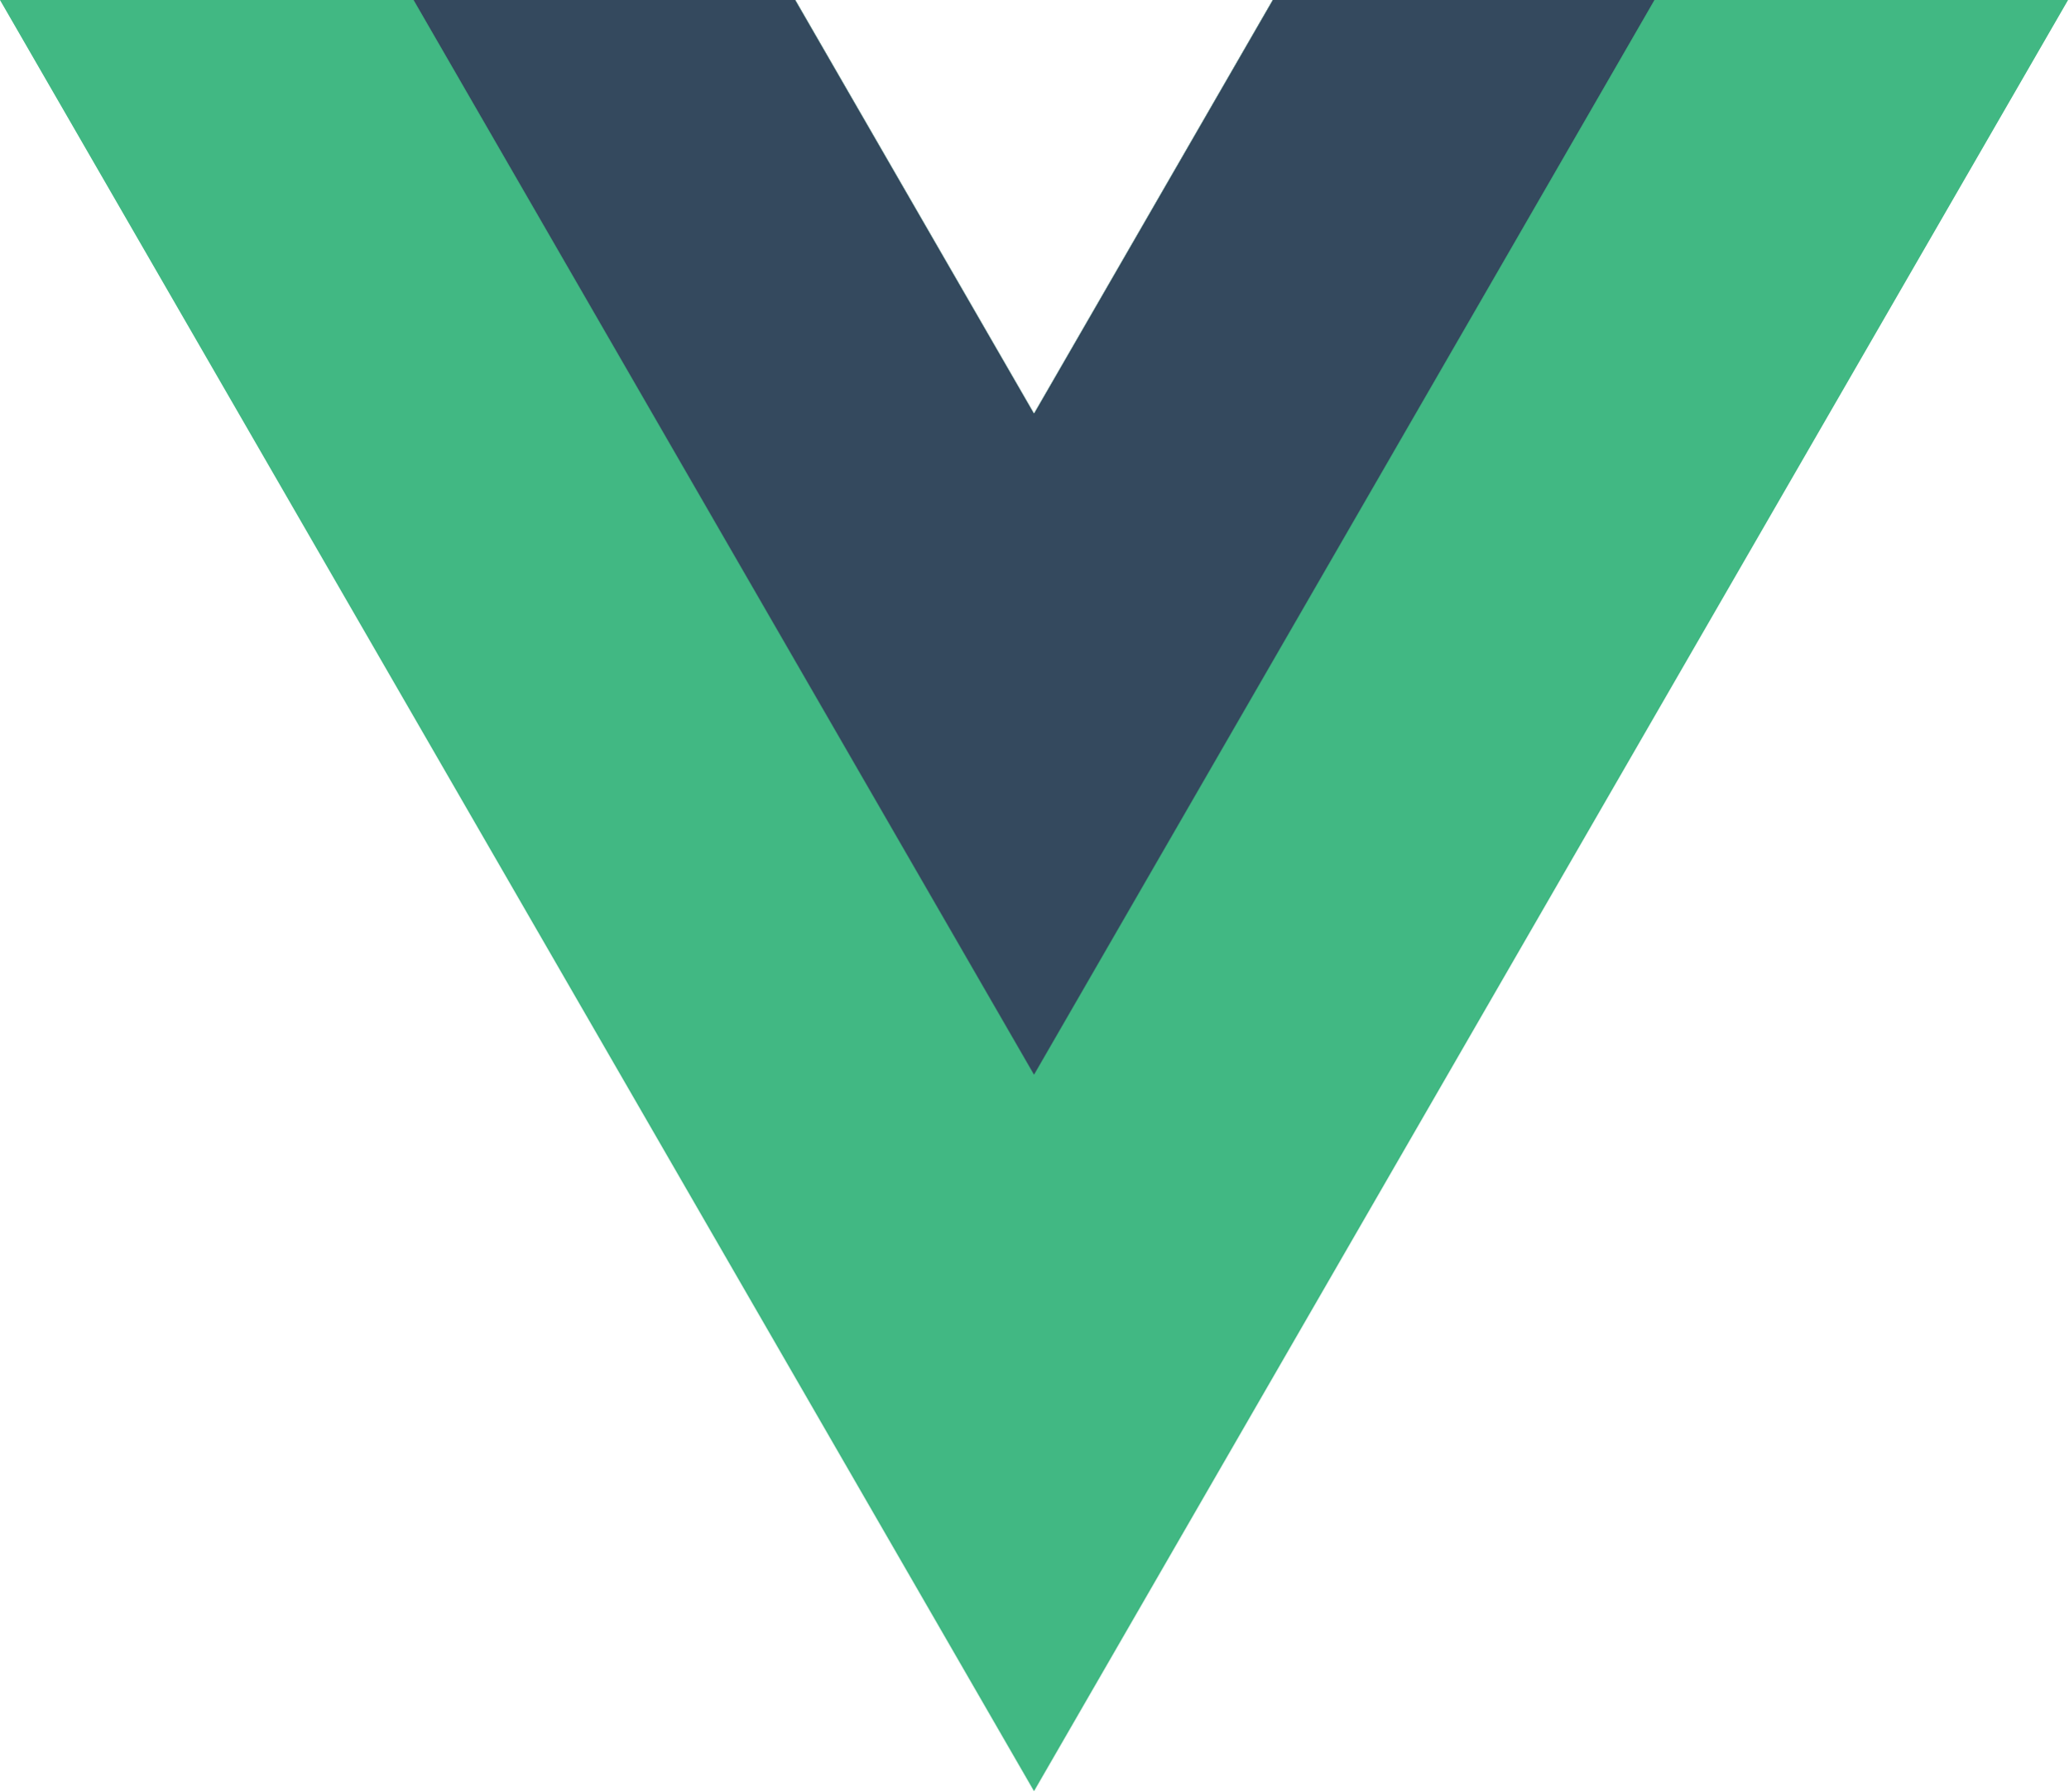
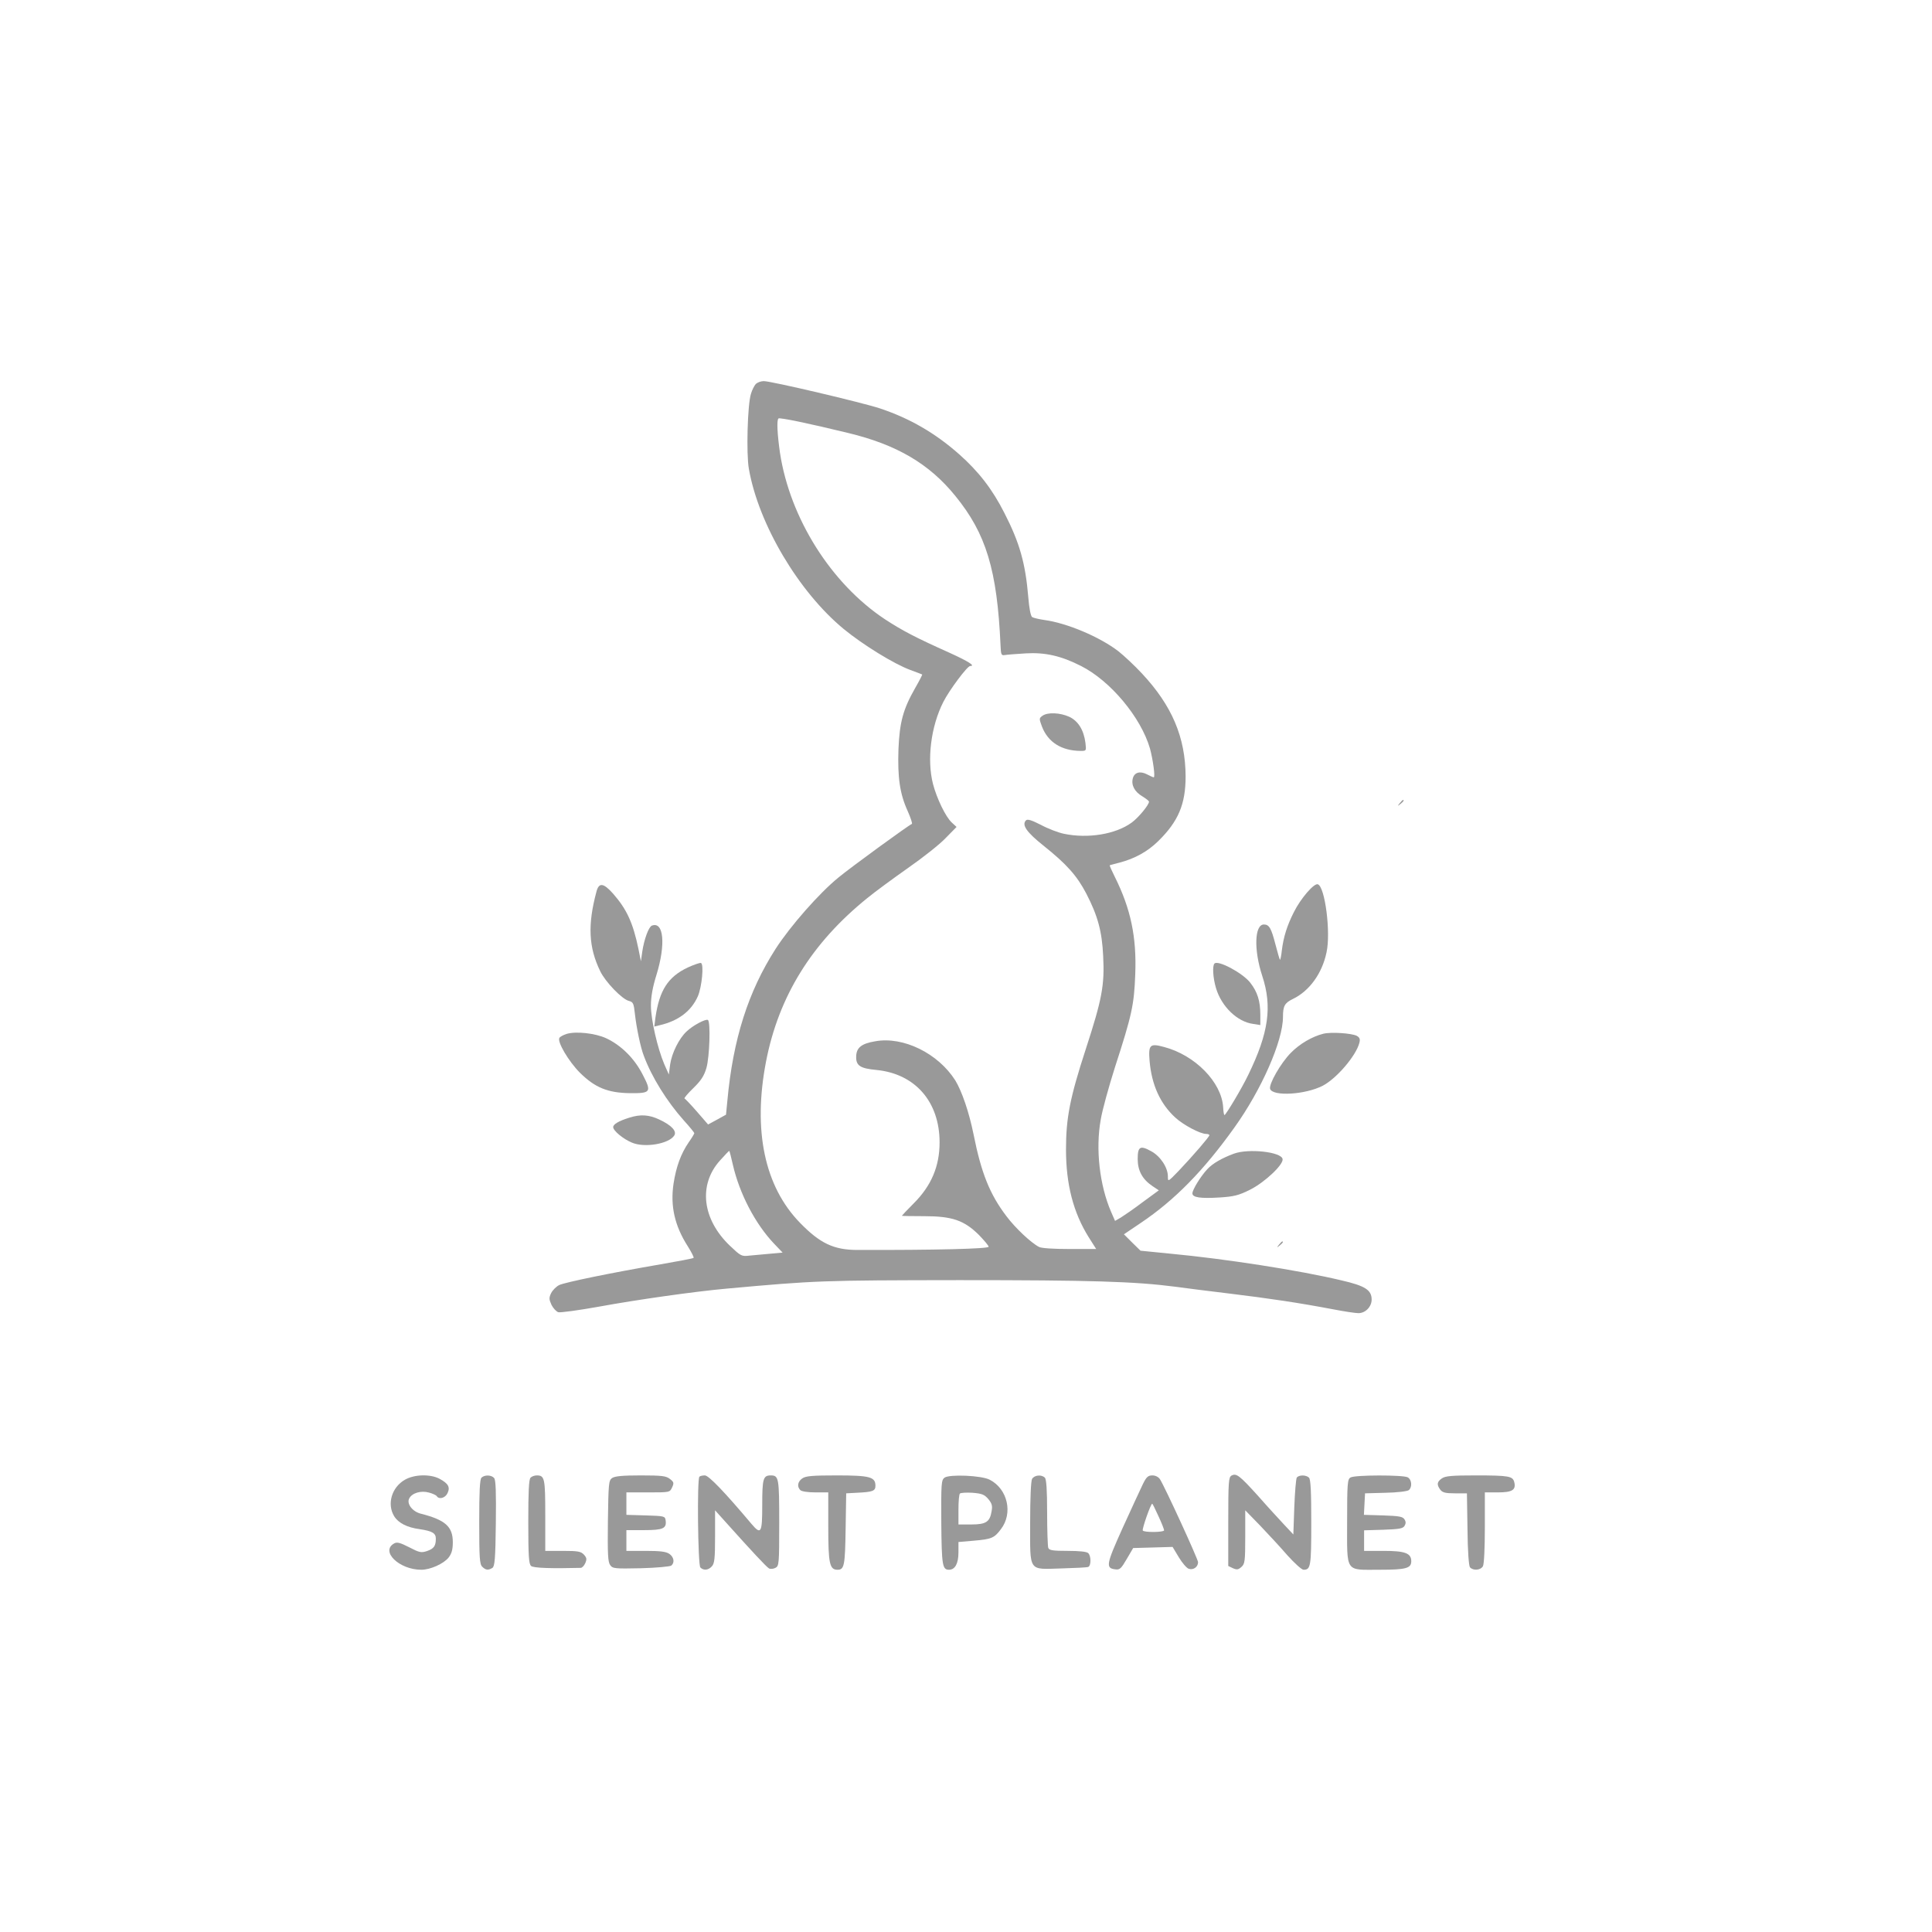
- <svg xmlns="http://www.w3.org/2000/svg" viewBox="0 0 261.76 226.69">
-   <path d="M161.096.001l-30.225 52.351L100.647.001H-.005l130.877 226.688L261.749.001z" fill="#41b883" />
-   <path d="M161.096.001l-30.225 52.351L100.647.001H52.346l78.526 136.01L209.398.001z" fill="#34495e" />
+ <svg xmlns="http://www.w3.org/2000/svg" version="1.0" width="1024pt" height="1024pt" viewBox="0 0 1024 1024" preserveAspectRatio="xMidYMid meet">
+   <g transform="translate(0,1024) scale(0.1,-0.1)" fill="#999999" stroke="none">
+     <path d="M4006 8205 c-8 -9 -20 -32 -26 -53 -18 -57 -25 -318 -11 -396 51 -294 264 -653 503 -850 101 -83 266 -185 353 -217 33 -12 61 -23 63 -24 1 -1 -15 -33 -37 -71 -64 -112 -83 -181 -89 -325 -5 -150 7 -236 49 -328 16 -36 26 -67 22 -68 -16 -6 -320 -227 -389 -284 -101 -82 -255 -257 -333 -378 -145 -226 -226 -478 -256 -807 l-7 -72 -47 -26 -48 -26 -59 68 c-32 37 -62 68 -66 70 -3 2 18 27 47 55 41 40 57 65 69 106 17 58 23 246 8 255 -12 7 -81 -30 -113 -61 -40 -37 -78 -114 -87 -174 l-7 -54 -24 54 c-36 85 -71 236 -71 311 0 47 9 98 30 165 49 160 38 283 -25 259 -17 -7 -41 -72 -51 -139 l-7 -50 -13 65 c-29 139 -62 211 -135 294 -51 57 -75 60 -88 9 -47 -176 -41 -294 20 -420 27 -57 116 -149 152 -158 23 -6 26 -13 32 -68 8 -72 30 -179 47 -222 42 -114 123 -243 212 -343 31 -34 56 -65 56 -68 0 -3 -13 -25 -30 -49 -41 -60 -66 -128 -80 -218 -18 -119 6 -224 75 -332 20 -32 34 -59 31 -62 -2 -3 -81 -18 -174 -34 -262 -45 -505 -95 -538 -110 -16 -8 -35 -27 -43 -43 -12 -25 -11 -33 2 -62 9 -18 25 -35 36 -39 11 -3 107 10 213 29 207 38 512 81 679 96 474 43 501 44 1234 45 697 0 929 -7 1145 -35 41 -6 170 -22 285 -36 214 -26 368 -49 553 -84 57 -11 116 -20 132 -20 37 0 70 34 70 72 0 51 -35 73 -161 102 -222 53 -616 114 -903 141 l-161 16 -44 43 -44 44 89 60 c180 121 333 277 496 505 143 199 258 459 258 587 0 58 9 74 52 95 88 42 156 136 179 248 23 105 -8 346 -46 360 -19 8 -90 -73 -127 -147 -36 -71 -55 -131 -64 -203 -3 -30 -8 -52 -10 -50 -2 2 -13 39 -24 82 -22 85 -33 105 -61 105 -50 0 -54 -135 -9 -272 54 -163 34 -303 -73 -523 -33 -70 -120 -215 -127 -215 -3 0 -6 19 -7 41 -8 133 -149 277 -314 320 -74 20 -83 12 -76 -74 11 -128 57 -228 137 -301 43 -39 131 -86 163 -86 9 0 17 -3 17 -7 0 -8 -87 -109 -162 -188 -58 -60 -58 -60 -58 -30 0 47 -40 107 -88 133 -59 33 -72 25 -72 -41 0 -62 25 -108 79 -144 l33 -22 -86 -63 c-46 -35 -99 -71 -115 -81 l-31 -18 -21 48 c-61 141 -83 333 -55 488 8 50 43 176 76 280 89 274 101 329 107 490 8 199 -24 349 -109 519 -16 32 -28 59 -26 60 2 1 25 7 52 14 80 21 148 58 205 114 106 104 145 195 145 343 -1 207 -72 375 -232 546 -39 42 -95 94 -124 117 -100 77 -274 150 -393 166 -28 4 -57 11 -64 15 -8 5 -16 45 -21 107 -15 179 -46 288 -126 444 -64 127 -138 222 -241 313 -127 112 -260 189 -418 242 -93 31 -577 145 -617 145 -15 0 -33 -7 -42 -15z m490 -260 c257 -62 429 -163 567 -333 164 -201 222 -393 240 -792 2 -49 4 -55 22 -52 11 2 61 6 112 9 102 6 187 -13 293 -67 156 -79 317 -272 365 -437 16 -59 29 -153 20 -153 -3 0 -19 7 -36 16 -37 19 -67 10 -75 -22 -9 -36 10 -71 51 -95 19 -12 35 -24 35 -28 0 -17 -56 -85 -92 -111 -85 -62 -232 -86 -360 -59 -29 6 -84 27 -121 47 -49 25 -71 32 -79 24 -24 -24 3 -63 95 -136 120 -96 175 -157 225 -253 61 -118 83 -201 89 -330 8 -155 -6 -229 -92 -493 -84 -258 -105 -365 -105 -532 0 -186 39 -335 120 -465 l40 -63 -141 0 c-85 0 -149 4 -162 11 -44 23 -126 101 -172 162 -89 117 -134 229 -175 435 -24 118 -62 229 -97 286 -91 143 -275 234 -424 207 -73 -12 -100 -34 -101 -80 -2 -49 21 -64 107 -72 205 -20 335 -168 335 -384 0 -127 -44 -230 -137 -323 -35 -35 -63 -65 -63 -66 0 -1 53 -2 118 -2 149 0 212 -22 290 -99 28 -29 52 -57 52 -63 0 -11 -281 -18 -695 -17 -126 0 -199 35 -305 144 -188 193 -250 490 -180 854 67 346 242 629 537 867 40 33 137 104 215 159 79 55 169 126 200 159 l58 59 -26 24 c-32 30 -79 127 -99 204 -33 129 -11 305 55 435 32 63 127 190 142 190 30 0 -8 24 -109 70 -183 82 -251 118 -343 178 -285 189 -503 535 -556 882 -14 98 -18 173 -8 182 6 6 161 -26 370 -77z m-612 -3877 c35 -154 119 -315 219 -420 l45 -47 -66 -6 c-37 -3 -86 -8 -110 -10 -42 -5 -46 -2 -103 52 -147 140 -169 323 -53 452 25 28 47 51 49 51 2 0 10 -33 19 -72z" />
+     <path d="M5525 6446 c-18 -13 -18 -15 -2 -58 32 -82 103 -127 204 -128 31 0 31 0 26 43 -9 69 -39 116 -86 138 -49 22 -115 25 -142 5z" />
+     <path d="M7419 5983 c-13 -16 -12 -17 4 -4 16 13 21 21 13 21 -2 0 -10 -8 -17 -17z" />
+     <path d="M3645 5112 c-105 -50 -150 -121 -171 -265 l-6 -48 28 7 c100 23 168 75 203 154 21 49 33 171 16 176 -5 2 -37 -9 -70 -24z" />
+     <path d="M6437 5133 c-12 -11 -8 -77 8 -130 29 -98 113 -179 197 -190 l38 -6 0 54 c0 73 -15 121 -53 170 -39 51 -171 122 -190 102z" />
+     <path d="M3003 4760 c-18 -6 -35 -15 -38 -21 -13 -20 49 -125 109 -185 79 -78 146 -106 263 -108 113 -1 118 5 69 99 -44 86 -114 155 -193 192 -58 27 -161 38 -210 23z" />
+     <path d="M7014 4761 c-60 -15 -126 -54 -172 -101 -53 -53 -119 -168 -110 -192 16 -40 186 -30 278 17 74 38 178 160 195 228 5 19 2 28 -14 37 -28 14 -137 21 -177 11z" />
+     <path d="M3335 4316 c-57 -18 -85 -35 -85 -50 0 -19 53 -63 99 -82 67 -29 197 -7 225 38 14 23 -15 54 -79 84 -55 26 -100 29 -160 10z" />
+     <path d="M6539 4125 c-62 -23 -113 -52 -140 -82 -35 -37 -79 -109 -79 -128 0 -22 42 -28 143 -22 77 5 102 11 162 41 78 39 179 134 173 163 -7 38 -182 57 -259 28z" />
+     <path d="M6779 3643 c-13 -16 -12 -17 4 -4 16 13 21 21 13 21 -2 0 -10 -8 -17 -17z" />
+     <path d="M6527 2419 c-15 -9 -17 -33 -17 -245 l0 -234 25 -12 c21 -9 28 -8 45 7 18 16 20 31 20 159 l0 141 78 -80 c42 -44 108 -115 145 -158 38 -42 76 -77 86 -77 38 0 41 17 41 250 0 162 -3 229 -12 238 -16 16 -55 15 -65 0 -4 -7 -10 -78 -13 -157 l-5 -144 -46 49 c-25 27 -88 95 -138 152 -102 113 -118 125 -144 111z" />
+     <path d="M2146 2397 c-70 -40 -96 -129 -57 -193 22 -36 68 -60 136 -69 66 -10 85 -21 85 -50 0 -39 -10 -53 -47 -66 -31 -10 -40 -8 -94 20 -47 24 -64 29 -79 21 -76 -41 25 -140 143 -140 48 0 119 32 145 65 16 21 22 42 22 81 0 83 -40 118 -169 151 -45 11 -77 53 -62 81 15 29 62 43 105 31 19 -5 38 -14 41 -19 12 -19 45 -10 57 16 15 32 4 51 -42 76 -49 26 -134 24 -184 -5z" />
+     <path d="M2552 2408 c-9 -9 -12 -75 -12 -234 0 -189 2 -225 16 -238 18 -18 32 -20 54 -6 12 8 16 48 18 235 2 163 0 231 -9 241 -14 17 -51 18 -67 2z" />
+     <path d="M2812 2408 c-9 -9 -12 -75 -12 -234 0 -184 3 -224 15 -234 13 -11 106 -14 263 -10 7 0 18 11 24 25 9 21 8 28 -7 45 -16 17 -31 20 -112 20 l-93 0 0 188 c0 197 -3 212 -45 212 -12 0 -26 -5 -33 -12z" />
+     <path d="M3244 2406 c-18 -13 -19 -30 -22 -228 -2 -175 0 -217 12 -233 13 -19 24 -20 163 -17 81 2 154 9 161 14 19 16 14 45 -10 62 -17 12 -48 16 -125 16 l-103 0 0 55 0 55 94 0 c101 0 120 9 114 52 -3 22 -7 23 -105 26 l-103 3 0 59 0 60 115 0 c115 0 115 0 127 26 11 23 10 29 -11 45 -20 16 -41 19 -155 19 -98 0 -137 -4 -152 -14z" />
+     <path d="M3707 2413 c-13 -12 -8 -468 5 -481 17 -17 42 -15 61 6 14 15 17 42 17 158 l0 139 63 -70 c130 -145 209 -230 223 -238 7 -4 23 -3 34 3 19 10 20 20 20 238 0 239 -2 252 -45 252 -40 0 -45 -17 -45 -157 0 -149 -6 -160 -57 -100 -144 171 -227 257 -247 257 -13 0 -26 -3 -29 -7z" />
+     <path d="M4252 2404 c-24 -17 -29 -43 -10 -62 7 -7 40 -12 80 -12 l68 0 0 -183 c0 -194 7 -227 49 -227 36 0 40 22 43 216 l3 189 55 3 c85 4 100 9 100 37 0 47 -29 55 -205 55 -129 0 -165 -3 -183 -16z" />
+     <path d="M5006 2408 c-17 -13 -18 -31 -17 -238 2 -228 6 -250 41 -250 32 0 50 33 50 92 l0 55 81 7 c94 8 109 14 144 61 65 84 36 213 -59 262 -43 23 -214 30 -240 11z m232 -113 c19 -23 23 -36 18 -63 -9 -58 -29 -72 -108 -72 l-68 0 0 78 c0 43 3 82 8 86 4 4 34 6 66 4 50 -4 63 -9 84 -33z" />
+     <path d="M5470 2401 c-6 -12 -10 -104 -10 -230 0 -267 -12 -249 166 -244 71 2 135 5 142 8 15 6 16 57 0 73 -8 8 -47 12 -109 12 -79 0 -98 3 -103 16 -3 9 -6 93 -6 188 0 120 -4 176 -12 184 -18 18 -56 14 -68 -7z" />
+     <path d="M6057 2373 c-13 -27 -61 -131 -107 -232 -88 -195 -91 -213 -37 -219 22 -3 30 5 59 55 l34 58 105 3 104 3 33 -55 c18 -30 42 -58 53 -61 24 -8 49 10 49 35 0 16 -174 395 -202 440 -8 12 -24 20 -40 20 -23 0 -32 -8 -51 -47z m83 -169 c17 -36 30 -70 30 -75 0 -11 -107 -12 -113 -1 -5 7 42 142 50 142 2 0 17 -30 33 -66z" />
+     <path d="M7158 2409 c-16 -9 -18 -31 -18 -234 0 -275 -13 -255 173 -255 139 0 167 8 167 45 0 43 -33 55 -147 55 l-103 0 0 55 0 54 101 3 c84 3 104 6 113 20 8 13 8 23 0 35 -9 15 -29 18 -113 21 l-102 3 3 57 3 57 109 3 c61 1 116 8 123 14 19 16 16 56 -6 68 -25 13 -280 13 -303 -1z" />
+     <path d="M7642 2404 c-26 -18 -28 -33 -8 -60 12 -15 27 -19 78 -19 l63 0 3 -189 c1 -119 7 -194 13 -203 17 -19 57 -16 69 6 6 12 10 96 10 205 l0 186 69 0 c76 0 97 13 87 54 -8 32 -27 36 -206 36 -125 0 -160 -3 -178 -16z" />
+   </g>
</svg>
